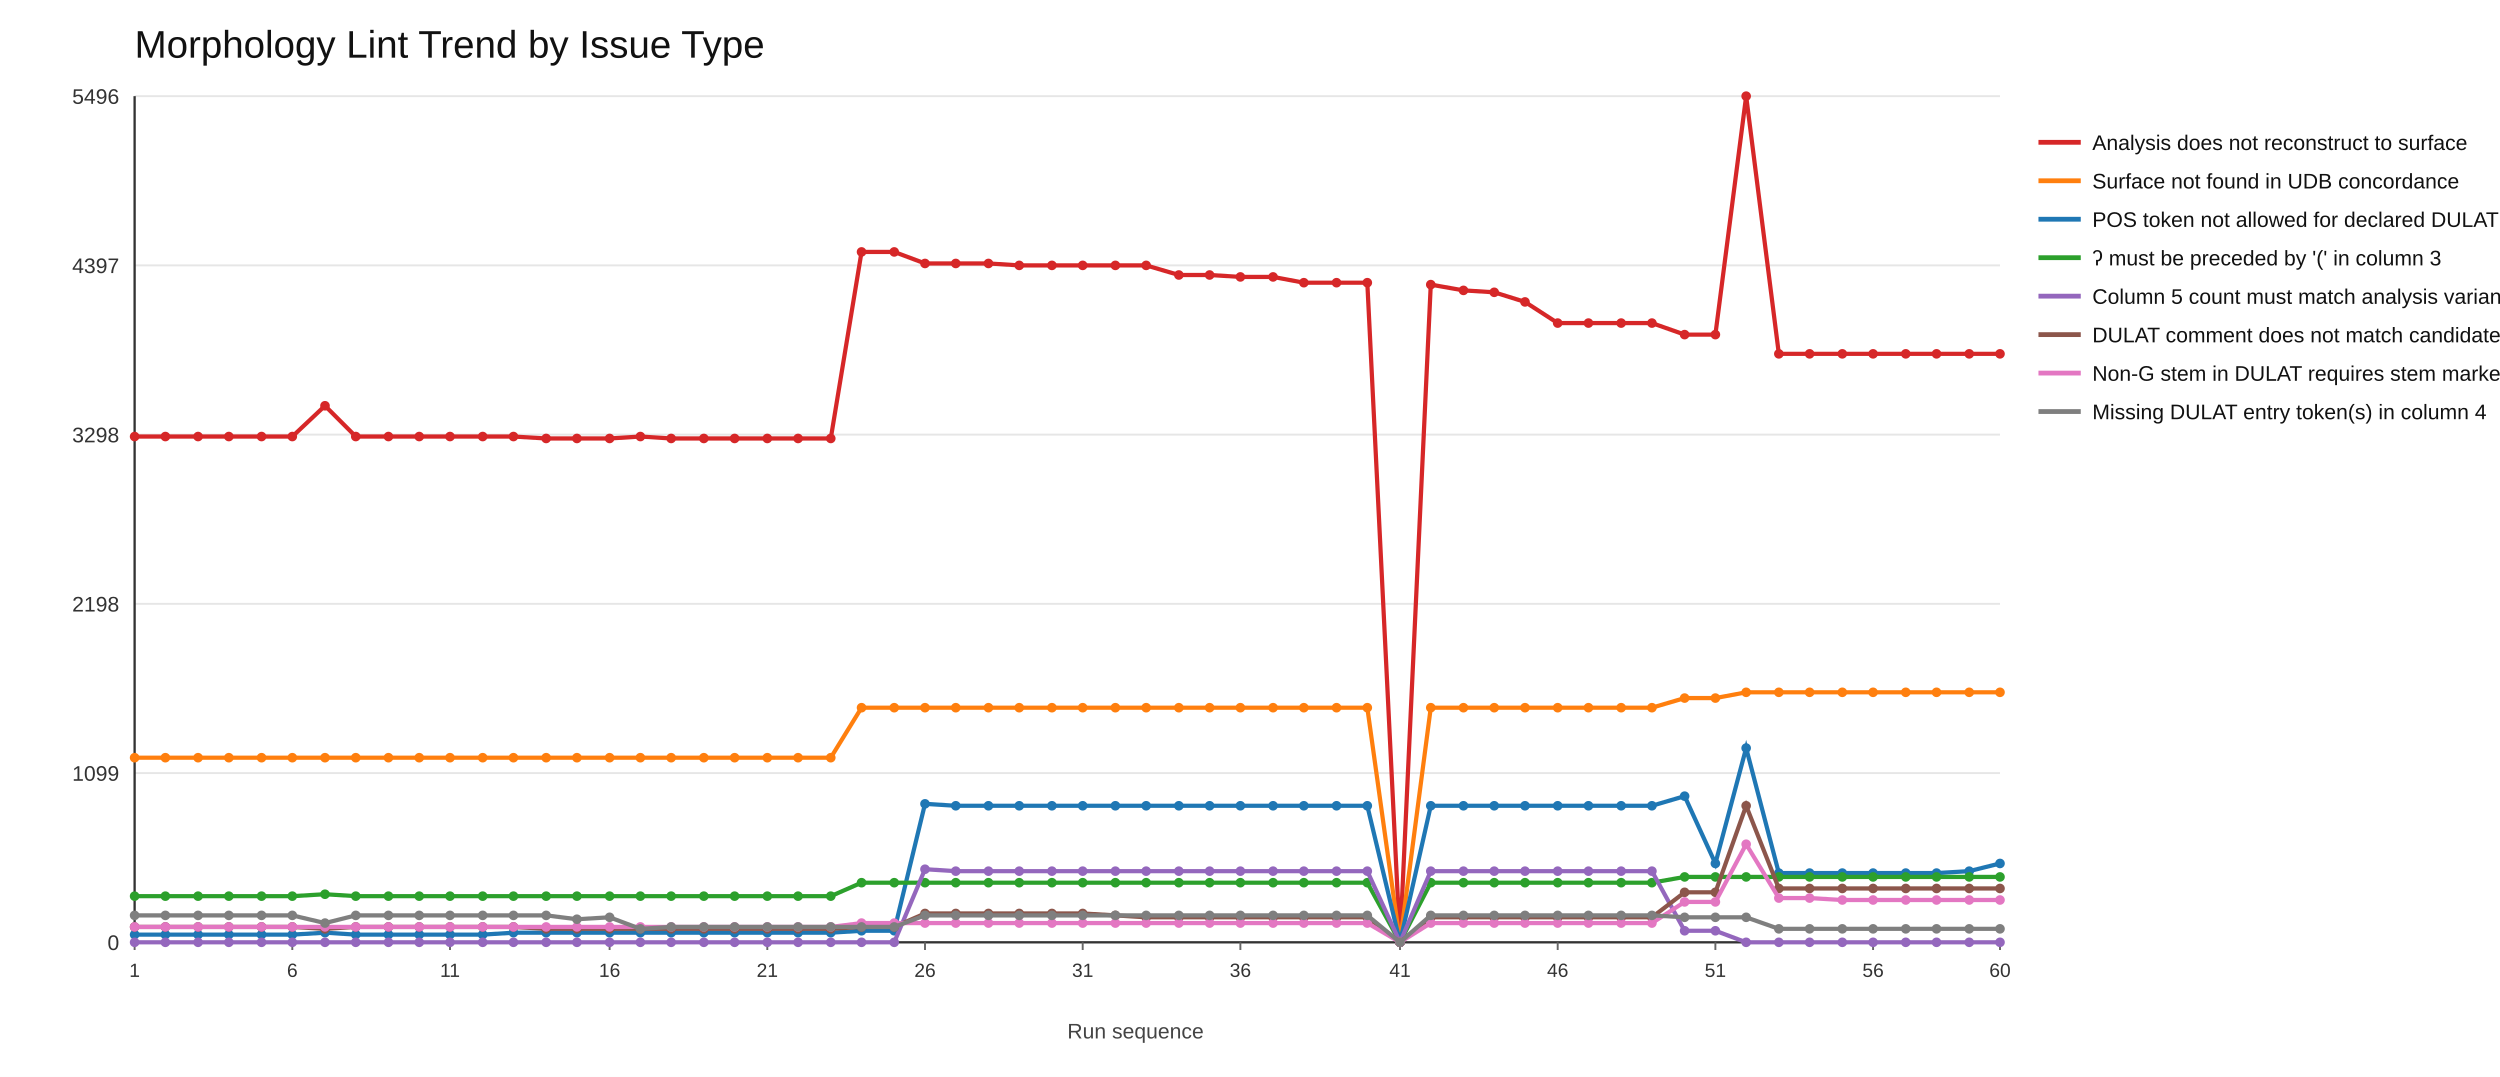
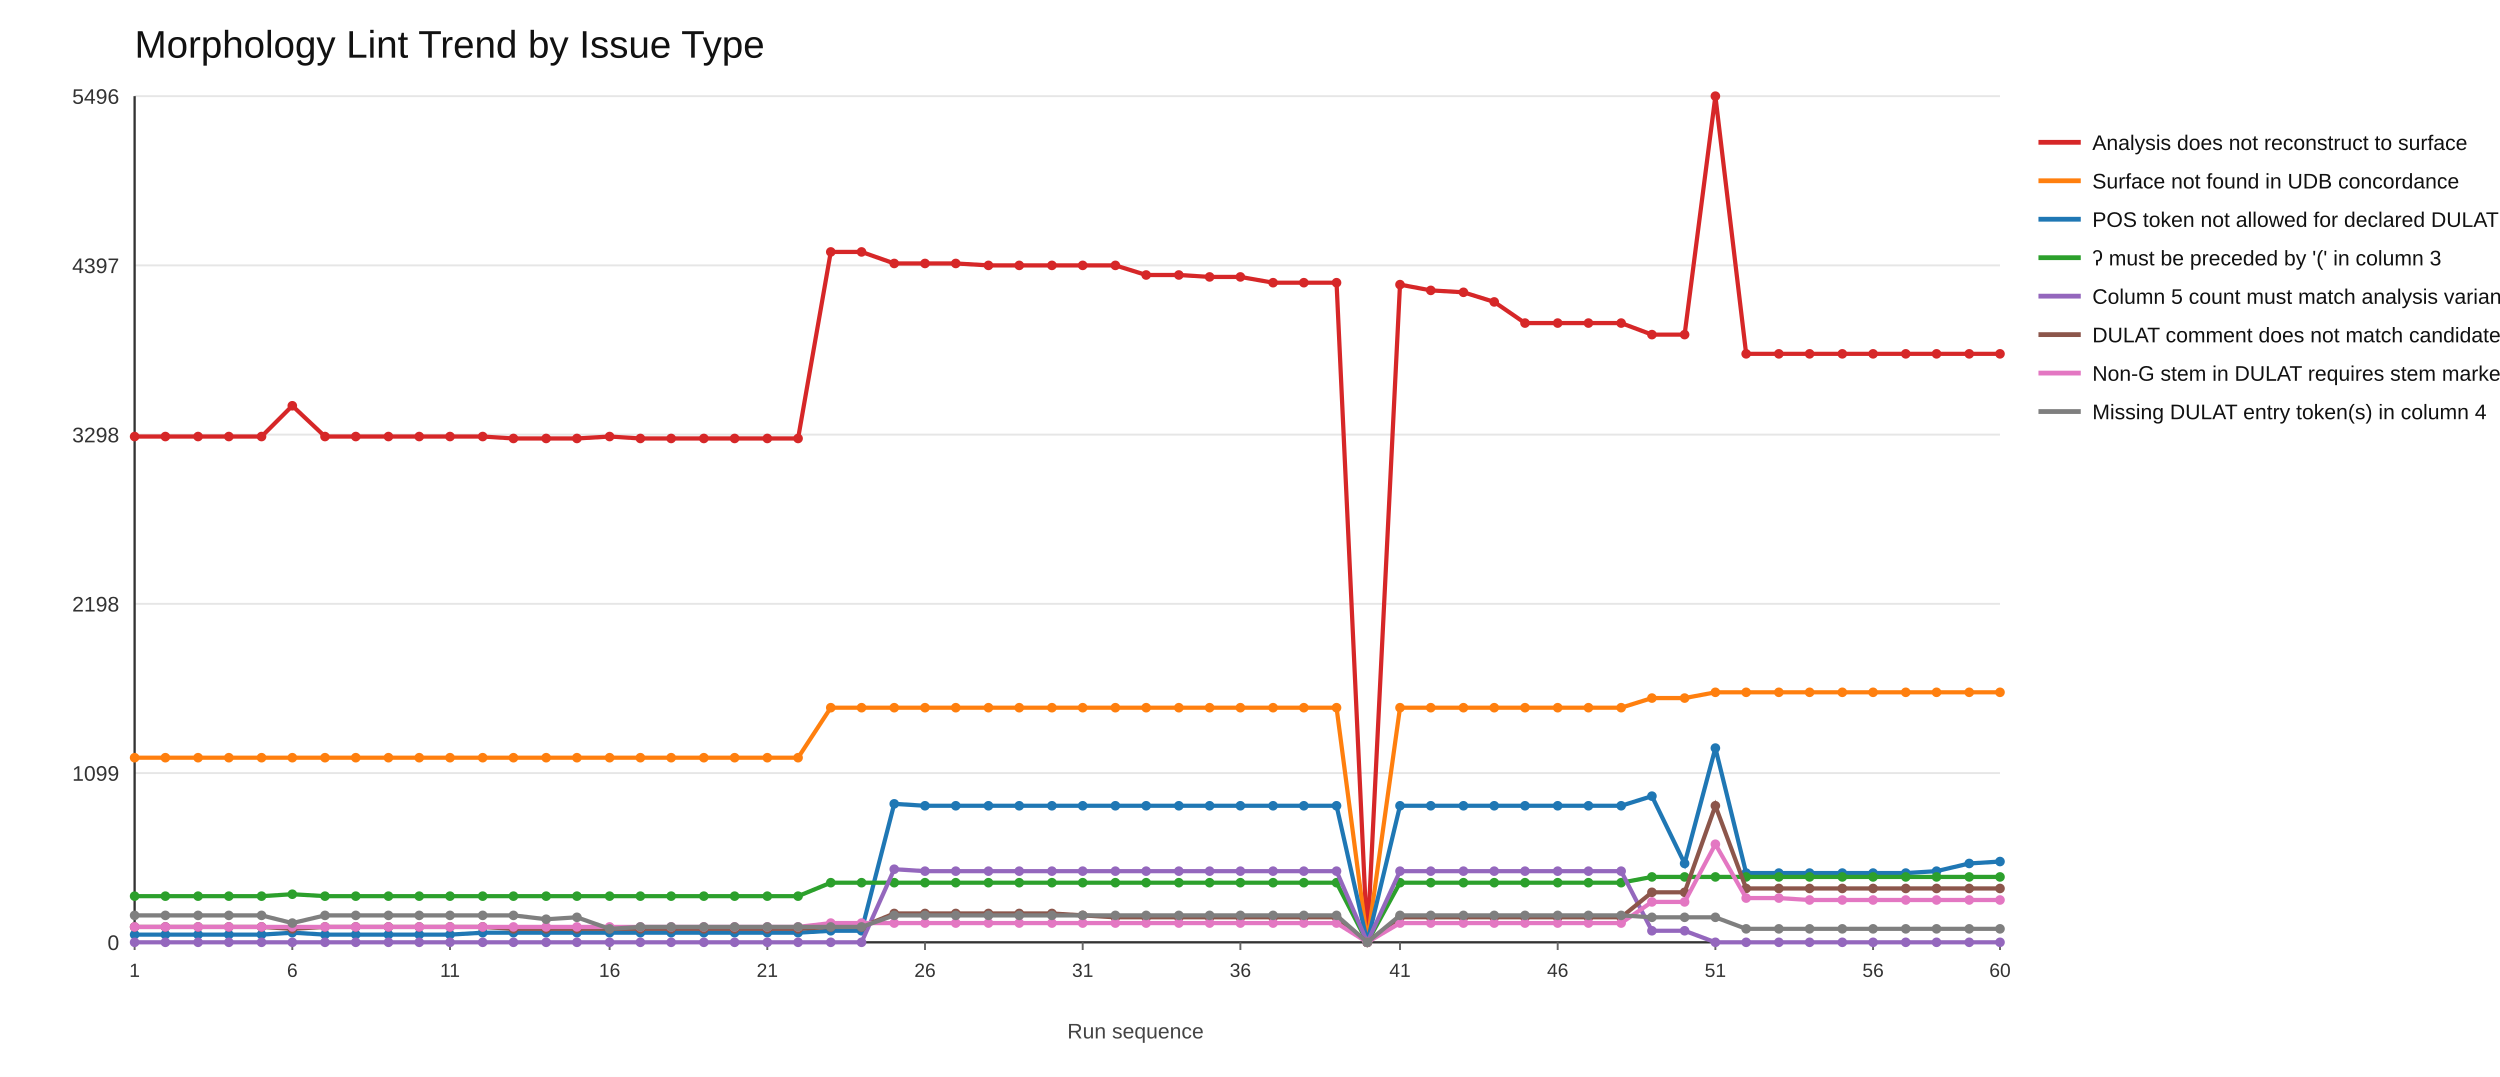
<svg xmlns="http://www.w3.org/2000/svg" width="1300" height="560">
  <rect x="0" y="0" width="1300" height="560" fill="#ffffff" />
  <text x="70" y="30" font-size="20" font-family="Arial" fill="#111">Morphology Lint Trend by Issue Type</text>
  <line x1="70" y1="490" x2="1040" y2="490" stroke="#e6e6e6" stroke-width="1" />
  <text x="62" y="494" font-size="11" font-family="Arial" fill="#333" text-anchor="end">0</text>
  <line x1="70" y1="402" x2="1040" y2="402" stroke="#e6e6e6" stroke-width="1" />
  <text x="62" y="406" font-size="11" font-family="Arial" fill="#333" text-anchor="end">1099</text>
  <line x1="70" y1="314" x2="1040" y2="314" stroke="#e6e6e6" stroke-width="1" />
  <text x="62" y="318" font-size="11" font-family="Arial" fill="#333" text-anchor="end">2198</text>
  <line x1="70" y1="226" x2="1040" y2="226" stroke="#e6e6e6" stroke-width="1" />
  <text x="62" y="230" font-size="11" font-family="Arial" fill="#333" text-anchor="end">3298</text>
  <line x1="70" y1="138" x2="1040" y2="138" stroke="#e6e6e6" stroke-width="1" />
  <text x="62" y="142" font-size="11" font-family="Arial" fill="#333" text-anchor="end">4397</text>
  <line x1="70" y1="50" x2="1040" y2="50" stroke="#e6e6e6" stroke-width="1" />
  <text x="62" y="54" font-size="11" font-family="Arial" fill="#333" text-anchor="end">5496</text>
  <line x1="70" y1="490" x2="1040" y2="490" stroke="#333" stroke-width="1.2" />
  <line x1="70" y1="50" x2="70" y2="490" stroke="#333" stroke-width="1.2" />
  <line x1="70" y1="490" x2="70" y2="494" stroke="#666" stroke-width="1" />
  <text x="70" y="508" font-size="10" font-family="Arial" fill="#333" text-anchor="middle">1</text>
  <line x1="152" y1="490" x2="152" y2="494" stroke="#666" stroke-width="1" />
  <text x="152" y="508" font-size="10" font-family="Arial" fill="#333" text-anchor="middle">6</text>
  <line x1="234" y1="490" x2="234" y2="494" stroke="#666" stroke-width="1" />
  <text x="234" y="508" font-size="10" font-family="Arial" fill="#333" text-anchor="middle">11</text>
  <line x1="317" y1="490" x2="317" y2="494" stroke="#666" stroke-width="1" />
  <text x="317" y="508" font-size="10" font-family="Arial" fill="#333" text-anchor="middle">16</text>
  <line x1="399" y1="490" x2="399" y2="494" stroke="#666" stroke-width="1" />
  <text x="399" y="508" font-size="10" font-family="Arial" fill="#333" text-anchor="middle">21</text>
  <line x1="481" y1="490" x2="481" y2="494" stroke="#666" stroke-width="1" />
  <text x="481" y="508" font-size="10" font-family="Arial" fill="#333" text-anchor="middle">26</text>
  <line x1="563" y1="490" x2="563" y2="494" stroke="#666" stroke-width="1" />
  <text x="563" y="508" font-size="10" font-family="Arial" fill="#333" text-anchor="middle">31</text>
  <line x1="645" y1="490" x2="645" y2="494" stroke="#666" stroke-width="1" />
  <text x="645" y="508" font-size="10" font-family="Arial" fill="#333" text-anchor="middle">36</text>
  <line x1="728" y1="490" x2="728" y2="494" stroke="#666" stroke-width="1" />
  <text x="728" y="508" font-size="10" font-family="Arial" fill="#333" text-anchor="middle">41</text>
  <line x1="810" y1="490" x2="810" y2="494" stroke="#666" stroke-width="1" />
  <text x="810" y="508" font-size="10" font-family="Arial" fill="#333" text-anchor="middle">46</text>
  <line x1="892" y1="490" x2="892" y2="494" stroke="#666" stroke-width="1" />
  <text x="892" y="508" font-size="10" font-family="Arial" fill="#333" text-anchor="middle">51</text>
  <line x1="974" y1="490" x2="974" y2="494" stroke="#666" stroke-width="1" />
  <text x="974" y="508" font-size="10" font-family="Arial" fill="#333" text-anchor="middle">56</text>
  <line x1="1040" y1="490" x2="1040" y2="494" stroke="#666" stroke-width="1" />
  <text x="1040" y="508" font-size="10" font-family="Arial" fill="#333" text-anchor="middle">60</text>
-   <polyline fill="none" stroke="#d62728" stroke-width="2.2" points="70,227 86,227 103,227 119,227 136,227 152,227 169,211 185,227 202,227 218,227 234,227 251,227 267,227 284,228 300,228 317,228 333,227 349,228 366,228 382,228 399,228 415,228 432,228 448,131 465,131 481,137 497,137 514,137 530,138 547,138 563,138 580,138 596,138 613,143 629,143 645,144 662,144 678,147 695,147 711,147 728,490 744,148 761,151 777,152 793,157 810,168 826,168 843,168 859,168 876,174 892,174 908,50 925,184 941,184 958,184 974,184 991,184 1007,184 1024,184 1040,184" />
+   <polyline fill="none" stroke="#d62728" stroke-width="2.2" points="70,227 86,227 103,227 119,227 136,227 152,211 169,227 185,227 202,227 218,227 234,227 251,227 267,228 284,228 300,228 317,227 333,228 349,228 366,228 382,228 399,228 415,228 432,131 448,131 465,137 481,137 497,137 514,138 530,138 547,138 563,138 580,138 596,143 613,143 629,144 645,144 662,147 678,147 695,147 711,490 728,148 744,151 761,152 777,157 793,168 810,168 826,168 843,168 859,174 876,174 892,50 908,184 925,184 941,184 958,184 974,184 991,184 1007,184 1024,184 1040,184" />
  <circle cx="70" cy="227" r="2.5" fill="#d62728" />
  <circle cx="86" cy="227" r="2.5" fill="#d62728" />
  <circle cx="103" cy="227" r="2.5" fill="#d62728" />
  <circle cx="119" cy="227" r="2.5" fill="#d62728" />
  <circle cx="136" cy="227" r="2.5" fill="#d62728" />
-   <circle cx="152" cy="227" r="2.5" fill="#d62728" />
-   <circle cx="169" cy="211" r="2.5" fill="#d62728" />
+   <circle cx="152" cy="211" r="2.5" fill="#d62728" />
+   <circle cx="169" cy="227" r="2.5" fill="#d62728" />
  <circle cx="185" cy="227" r="2.5" fill="#d62728" />
  <circle cx="202" cy="227" r="2.5" fill="#d62728" />
  <circle cx="218" cy="227" r="2.5" fill="#d62728" />
  <circle cx="234" cy="227" r="2.5" fill="#d62728" />
  <circle cx="251" cy="227" r="2.5" fill="#d62728" />
-   <circle cx="267" cy="227" r="2.5" fill="#d62728" />
+   <circle cx="267" cy="228" r="2.5" fill="#d62728" />
  <circle cx="284" cy="228" r="2.5" fill="#d62728" />
  <circle cx="300" cy="228" r="2.5" fill="#d62728" />
-   <circle cx="317" cy="228" r="2.5" fill="#d62728" />
-   <circle cx="333" cy="227" r="2.5" fill="#d62728" />
+   <circle cx="317" cy="227" r="2.5" fill="#d62728" />
+   <circle cx="333" cy="228" r="2.5" fill="#d62728" />
  <circle cx="349" cy="228" r="2.5" fill="#d62728" />
  <circle cx="366" cy="228" r="2.5" fill="#d62728" />
  <circle cx="382" cy="228" r="2.5" fill="#d62728" />
  <circle cx="399" cy="228" r="2.5" fill="#d62728" />
  <circle cx="415" cy="228" r="2.5" fill="#d62728" />
-   <circle cx="432" cy="228" r="2.5" fill="#d62728" />
+   <circle cx="432" cy="131" r="2.5" fill="#d62728" />
  <circle cx="448" cy="131" r="2.5" fill="#d62728" />
-   <circle cx="465" cy="131" r="2.5" fill="#d62728" />
+   <circle cx="465" cy="137" r="2.5" fill="#d62728" />
  <circle cx="481" cy="137" r="2.5" fill="#d62728" />
  <circle cx="497" cy="137" r="2.5" fill="#d62728" />
-   <circle cx="514" cy="137" r="2.5" fill="#d62728" />
+   <circle cx="514" cy="138" r="2.5" fill="#d62728" />
  <circle cx="530" cy="138" r="2.5" fill="#d62728" />
  <circle cx="547" cy="138" r="2.5" fill="#d62728" />
  <circle cx="563" cy="138" r="2.5" fill="#d62728" />
  <circle cx="580" cy="138" r="2.5" fill="#d62728" />
-   <circle cx="596" cy="138" r="2.5" fill="#d62728" />
+   <circle cx="596" cy="143" r="2.5" fill="#d62728" />
  <circle cx="613" cy="143" r="2.5" fill="#d62728" />
-   <circle cx="629" cy="143" r="2.5" fill="#d62728" />
+   <circle cx="629" cy="144" r="2.5" fill="#d62728" />
  <circle cx="645" cy="144" r="2.5" fill="#d62728" />
-   <circle cx="662" cy="144" r="2.5" fill="#d62728" />
+   <circle cx="662" cy="147" r="2.5" fill="#d62728" />
  <circle cx="678" cy="147" r="2.5" fill="#d62728" />
  <circle cx="695" cy="147" r="2.5" fill="#d62728" />
-   <circle cx="711" cy="147" r="2.5" fill="#d62728" />
-   <circle cx="728" cy="490" r="2.5" fill="#d62728" />
-   <circle cx="744" cy="148" r="2.5" fill="#d62728" />
-   <circle cx="761" cy="151" r="2.5" fill="#d62728" />
-   <circle cx="777" cy="152" r="2.5" fill="#d62728" />
-   <circle cx="793" cy="157" r="2.5" fill="#d62728" />
+   <circle cx="711" cy="490" r="2.5" fill="#d62728" />
+   <circle cx="728" cy="148" r="2.5" fill="#d62728" />
+   <circle cx="744" cy="151" r="2.5" fill="#d62728" />
+   <circle cx="761" cy="152" r="2.5" fill="#d62728" />
+   <circle cx="777" cy="157" r="2.5" fill="#d62728" />
+   <circle cx="793" cy="168" r="2.5" fill="#d62728" />
  <circle cx="810" cy="168" r="2.5" fill="#d62728" />
  <circle cx="826" cy="168" r="2.5" fill="#d62728" />
  <circle cx="843" cy="168" r="2.5" fill="#d62728" />
-   <circle cx="859" cy="168" r="2.5" fill="#d62728" />
+   <circle cx="859" cy="174" r="2.5" fill="#d62728" />
  <circle cx="876" cy="174" r="2.5" fill="#d62728" />
-   <circle cx="892" cy="174" r="2.5" fill="#d62728" />
-   <circle cx="908" cy="50" r="2.5" fill="#d62728" />
+   <circle cx="892" cy="50" r="2.5" fill="#d62728" />
+   <circle cx="908" cy="184" r="2.5" fill="#d62728" />
  <circle cx="925" cy="184" r="2.5" fill="#d62728" />
  <circle cx="941" cy="184" r="2.5" fill="#d62728" />
  <circle cx="958" cy="184" r="2.5" fill="#d62728" />
  <circle cx="974" cy="184" r="2.5" fill="#d62728" />
  <circle cx="991" cy="184" r="2.5" fill="#d62728" />
  <circle cx="1007" cy="184" r="2.5" fill="#d62728" />
  <circle cx="1024" cy="184" r="2.5" fill="#d62728" />
  <circle cx="1040" cy="184" r="2.5" fill="#d62728" />
  <line x1="1060" y1="74" x2="1082" y2="74" stroke="#d62728" stroke-width="2.5" />
  <text x="1088" y="78" font-size="11" font-family="Arial" fill="#111">Analysis does not reconstruct to surface</text>
-   <polyline fill="none" stroke="#ff7f0e" stroke-width="2.2" points="70,394 86,394 103,394 119,394 136,394 152,394 169,394 185,394 202,394 218,394 234,394 251,394 267,394 284,394 300,394 317,394 333,394 349,394 366,394 382,394 399,394 415,394 432,394 448,368 465,368 481,368 497,368 514,368 530,368 547,368 563,368 580,368 596,368 613,368 629,368 645,368 662,368 678,368 695,368 711,368 728,490 744,368 761,368 777,368 793,368 810,368 826,368 843,368 859,368 876,363 892,363 908,360 925,360 941,360 958,360 974,360 991,360 1007,360 1024,360 1040,360" />
+   <polyline fill="none" stroke="#ff7f0e" stroke-width="2.2" points="70,394 86,394 103,394 119,394 136,394 152,394 169,394 185,394 202,394 218,394 234,394 251,394 267,394 284,394 300,394 317,394 333,394 349,394 366,394 382,394 399,394 415,394 432,368 448,368 465,368 481,368 497,368 514,368 530,368 547,368 563,368 580,368 596,368 613,368 629,368 645,368 662,368 678,368 695,368 711,490 728,368 744,368 761,368 777,368 793,368 810,368 826,368 843,368 859,363 876,363 892,360 908,360 925,360 941,360 958,360 974,360 991,360 1007,360 1024,360 1040,360" />
  <circle cx="70" cy="394" r="2.5" fill="#ff7f0e" />
  <circle cx="86" cy="394" r="2.5" fill="#ff7f0e" />
  <circle cx="103" cy="394" r="2.5" fill="#ff7f0e" />
  <circle cx="119" cy="394" r="2.5" fill="#ff7f0e" />
  <circle cx="136" cy="394" r="2.5" fill="#ff7f0e" />
  <circle cx="152" cy="394" r="2.5" fill="#ff7f0e" />
  <circle cx="169" cy="394" r="2.5" fill="#ff7f0e" />
  <circle cx="185" cy="394" r="2.5" fill="#ff7f0e" />
  <circle cx="202" cy="394" r="2.5" fill="#ff7f0e" />
  <circle cx="218" cy="394" r="2.5" fill="#ff7f0e" />
  <circle cx="234" cy="394" r="2.5" fill="#ff7f0e" />
  <circle cx="251" cy="394" r="2.5" fill="#ff7f0e" />
  <circle cx="267" cy="394" r="2.5" fill="#ff7f0e" />
  <circle cx="284" cy="394" r="2.5" fill="#ff7f0e" />
  <circle cx="300" cy="394" r="2.5" fill="#ff7f0e" />
  <circle cx="317" cy="394" r="2.5" fill="#ff7f0e" />
  <circle cx="333" cy="394" r="2.5" fill="#ff7f0e" />
  <circle cx="349" cy="394" r="2.5" fill="#ff7f0e" />
  <circle cx="366" cy="394" r="2.5" fill="#ff7f0e" />
  <circle cx="382" cy="394" r="2.5" fill="#ff7f0e" />
  <circle cx="399" cy="394" r="2.5" fill="#ff7f0e" />
  <circle cx="415" cy="394" r="2.5" fill="#ff7f0e" />
-   <circle cx="432" cy="394" r="2.5" fill="#ff7f0e" />
+   <circle cx="432" cy="368" r="2.5" fill="#ff7f0e" />
  <circle cx="448" cy="368" r="2.5" fill="#ff7f0e" />
  <circle cx="465" cy="368" r="2.5" fill="#ff7f0e" />
  <circle cx="481" cy="368" r="2.5" fill="#ff7f0e" />
  <circle cx="497" cy="368" r="2.5" fill="#ff7f0e" />
  <circle cx="514" cy="368" r="2.5" fill="#ff7f0e" />
  <circle cx="530" cy="368" r="2.5" fill="#ff7f0e" />
  <circle cx="547" cy="368" r="2.5" fill="#ff7f0e" />
  <circle cx="563" cy="368" r="2.5" fill="#ff7f0e" />
  <circle cx="580" cy="368" r="2.5" fill="#ff7f0e" />
  <circle cx="596" cy="368" r="2.5" fill="#ff7f0e" />
  <circle cx="613" cy="368" r="2.5" fill="#ff7f0e" />
  <circle cx="629" cy="368" r="2.5" fill="#ff7f0e" />
  <circle cx="645" cy="368" r="2.5" fill="#ff7f0e" />
  <circle cx="662" cy="368" r="2.5" fill="#ff7f0e" />
  <circle cx="678" cy="368" r="2.5" fill="#ff7f0e" />
  <circle cx="695" cy="368" r="2.5" fill="#ff7f0e" />
-   <circle cx="711" cy="368" r="2.5" fill="#ff7f0e" />
-   <circle cx="728" cy="490" r="2.5" fill="#ff7f0e" />
+   <circle cx="711" cy="490" r="2.5" fill="#ff7f0e" />
+   <circle cx="728" cy="368" r="2.5" fill="#ff7f0e" />
  <circle cx="744" cy="368" r="2.5" fill="#ff7f0e" />
  <circle cx="761" cy="368" r="2.5" fill="#ff7f0e" />
  <circle cx="777" cy="368" r="2.5" fill="#ff7f0e" />
  <circle cx="793" cy="368" r="2.5" fill="#ff7f0e" />
  <circle cx="810" cy="368" r="2.5" fill="#ff7f0e" />
  <circle cx="826" cy="368" r="2.5" fill="#ff7f0e" />
  <circle cx="843" cy="368" r="2.5" fill="#ff7f0e" />
-   <circle cx="859" cy="368" r="2.5" fill="#ff7f0e" />
+   <circle cx="859" cy="363" r="2.5" fill="#ff7f0e" />
  <circle cx="876" cy="363" r="2.5" fill="#ff7f0e" />
-   <circle cx="892" cy="363" r="2.5" fill="#ff7f0e" />
+   <circle cx="892" cy="360" r="2.5" fill="#ff7f0e" />
  <circle cx="908" cy="360" r="2.5" fill="#ff7f0e" />
  <circle cx="925" cy="360" r="2.5" fill="#ff7f0e" />
  <circle cx="941" cy="360" r="2.5" fill="#ff7f0e" />
  <circle cx="958" cy="360" r="2.5" fill="#ff7f0e" />
  <circle cx="974" cy="360" r="2.5" fill="#ff7f0e" />
  <circle cx="991" cy="360" r="2.5" fill="#ff7f0e" />
  <circle cx="1007" cy="360" r="2.5" fill="#ff7f0e" />
  <circle cx="1024" cy="360" r="2.5" fill="#ff7f0e" />
  <circle cx="1040" cy="360" r="2.5" fill="#ff7f0e" />
  <line x1="1060" y1="94" x2="1082" y2="94" stroke="#ff7f0e" stroke-width="2.5" />
  <text x="1088" y="98" font-size="11" font-family="Arial" fill="#111">Surface not found in UDB concordance</text>
-   <polyline fill="none" stroke="#1f77b4" stroke-width="2.2" points="70,486 86,486 103,486 119,486 136,486 152,486 169,485 185,486 202,486 218,486 234,486 251,486 267,485 284,485 300,485 317,485 333,485 349,485 366,485 382,485 399,485 415,485 432,485 448,484 465,484 481,418 497,419 514,419 530,419 547,419 563,419 580,419 596,419 613,419 629,419 645,419 662,419 678,419 695,419 711,419 728,490 744,419 761,419 777,419 793,419 810,419 826,419 843,419 859,419 876,414 892,449 908,389 925,454 941,454 958,454 974,454 991,454 1007,454 1024,453 1040,449" />
+   <polyline fill="none" stroke="#1f77b4" stroke-width="2.2" points="70,486 86,486 103,486 119,486 136,486 152,485 169,486 185,486 202,486 218,486 234,486 251,485 267,485 284,485 300,485 317,485 333,485 349,485 366,485 382,485 399,485 415,485 432,484 448,484 465,418 481,419 497,419 514,419 530,419 547,419 563,419 580,419 596,419 613,419 629,419 645,419 662,419 678,419 695,419 711,490 728,419 744,419 761,419 777,419 793,419 810,419 826,419 843,419 859,414 876,449 892,389 908,454 925,454 941,454 958,454 974,454 991,454 1007,453 1024,449 1040,448" />
  <circle cx="70" cy="486" r="2.5" fill="#1f77b4" />
  <circle cx="86" cy="486" r="2.5" fill="#1f77b4" />
  <circle cx="103" cy="486" r="2.5" fill="#1f77b4" />
  <circle cx="119" cy="486" r="2.5" fill="#1f77b4" />
  <circle cx="136" cy="486" r="2.5" fill="#1f77b4" />
-   <circle cx="152" cy="486" r="2.5" fill="#1f77b4" />
-   <circle cx="169" cy="485" r="2.5" fill="#1f77b4" />
+   <circle cx="152" cy="485" r="2.5" fill="#1f77b4" />
+   <circle cx="169" cy="486" r="2.5" fill="#1f77b4" />
  <circle cx="185" cy="486" r="2.5" fill="#1f77b4" />
  <circle cx="202" cy="486" r="2.5" fill="#1f77b4" />
  <circle cx="218" cy="486" r="2.5" fill="#1f77b4" />
  <circle cx="234" cy="486" r="2.5" fill="#1f77b4" />
-   <circle cx="251" cy="486" r="2.5" fill="#1f77b4" />
+   <circle cx="251" cy="485" r="2.5" fill="#1f77b4" />
  <circle cx="267" cy="485" r="2.5" fill="#1f77b4" />
  <circle cx="284" cy="485" r="2.5" fill="#1f77b4" />
  <circle cx="300" cy="485" r="2.5" fill="#1f77b4" />
  <circle cx="317" cy="485" r="2.5" fill="#1f77b4" />
  <circle cx="333" cy="485" r="2.5" fill="#1f77b4" />
  <circle cx="349" cy="485" r="2.5" fill="#1f77b4" />
  <circle cx="366" cy="485" r="2.5" fill="#1f77b4" />
  <circle cx="382" cy="485" r="2.5" fill="#1f77b4" />
  <circle cx="399" cy="485" r="2.5" fill="#1f77b4" />
  <circle cx="415" cy="485" r="2.5" fill="#1f77b4" />
-   <circle cx="432" cy="485" r="2.5" fill="#1f77b4" />
+   <circle cx="432" cy="484" r="2.5" fill="#1f77b4" />
  <circle cx="448" cy="484" r="2.5" fill="#1f77b4" />
-   <circle cx="465" cy="484" r="2.5" fill="#1f77b4" />
-   <circle cx="481" cy="418" r="2.5" fill="#1f77b4" />
+   <circle cx="465" cy="418" r="2.5" fill="#1f77b4" />
+   <circle cx="481" cy="419" r="2.5" fill="#1f77b4" />
  <circle cx="497" cy="419" r="2.5" fill="#1f77b4" />
  <circle cx="514" cy="419" r="2.5" fill="#1f77b4" />
  <circle cx="530" cy="419" r="2.5" fill="#1f77b4" />
  <circle cx="547" cy="419" r="2.5" fill="#1f77b4" />
  <circle cx="563" cy="419" r="2.5" fill="#1f77b4" />
  <circle cx="580" cy="419" r="2.5" fill="#1f77b4" />
  <circle cx="596" cy="419" r="2.5" fill="#1f77b4" />
  <circle cx="613" cy="419" r="2.5" fill="#1f77b4" />
  <circle cx="629" cy="419" r="2.5" fill="#1f77b4" />
  <circle cx="645" cy="419" r="2.5" fill="#1f77b4" />
  <circle cx="662" cy="419" r="2.5" fill="#1f77b4" />
  <circle cx="678" cy="419" r="2.5" fill="#1f77b4" />
  <circle cx="695" cy="419" r="2.5" fill="#1f77b4" />
-   <circle cx="711" cy="419" r="2.5" fill="#1f77b4" />
-   <circle cx="728" cy="490" r="2.5" fill="#1f77b4" />
+   <circle cx="711" cy="490" r="2.5" fill="#1f77b4" />
+   <circle cx="728" cy="419" r="2.5" fill="#1f77b4" />
  <circle cx="744" cy="419" r="2.5" fill="#1f77b4" />
  <circle cx="761" cy="419" r="2.5" fill="#1f77b4" />
  <circle cx="777" cy="419" r="2.5" fill="#1f77b4" />
  <circle cx="793" cy="419" r="2.5" fill="#1f77b4" />
  <circle cx="810" cy="419" r="2.5" fill="#1f77b4" />
  <circle cx="826" cy="419" r="2.5" fill="#1f77b4" />
  <circle cx="843" cy="419" r="2.5" fill="#1f77b4" />
-   <circle cx="859" cy="419" r="2.5" fill="#1f77b4" />
-   <circle cx="876" cy="414" r="2.5" fill="#1f77b4" />
-   <circle cx="892" cy="449" r="2.5" fill="#1f77b4" />
-   <circle cx="908" cy="389" r="2.5" fill="#1f77b4" />
+   <circle cx="859" cy="414" r="2.5" fill="#1f77b4" />
+   <circle cx="876" cy="449" r="2.5" fill="#1f77b4" />
+   <circle cx="892" cy="389" r="2.5" fill="#1f77b4" />
+   <circle cx="908" cy="454" r="2.5" fill="#1f77b4" />
  <circle cx="925" cy="454" r="2.5" fill="#1f77b4" />
  <circle cx="941" cy="454" r="2.5" fill="#1f77b4" />
  <circle cx="958" cy="454" r="2.5" fill="#1f77b4" />
  <circle cx="974" cy="454" r="2.5" fill="#1f77b4" />
  <circle cx="991" cy="454" r="2.5" fill="#1f77b4" />
-   <circle cx="1007" cy="454" r="2.5" fill="#1f77b4" />
-   <circle cx="1024" cy="453" r="2.5" fill="#1f77b4" />
-   <circle cx="1040" cy="449" r="2.5" fill="#1f77b4" />
+   <circle cx="1007" cy="453" r="2.5" fill="#1f77b4" />
+   <circle cx="1024" cy="449" r="2.5" fill="#1f77b4" />
+   <circle cx="1040" cy="448" r="2.5" fill="#1f77b4" />
  <line x1="1060" y1="114" x2="1082" y2="114" stroke="#1f77b4" stroke-width="2.5" />
  <text x="1088" y="118" font-size="11" font-family="Arial" fill="#111">POS token not allowed for declared DULAT entry</text>
-   <polyline fill="none" stroke="#2ca02c" stroke-width="2.2" points="70,466 86,466 103,466 119,466 136,466 152,466 169,465 185,466 202,466 218,466 234,466 251,466 267,466 284,466 300,466 317,466 333,466 349,466 366,466 382,466 399,466 415,466 432,466 448,459 465,459 481,459 497,459 514,459 530,459 547,459 563,459 580,459 596,459 613,459 629,459 645,459 662,459 678,459 695,459 711,459 728,490 744,459 761,459 777,459 793,459 810,459 826,459 843,459 859,459 876,456 892,456 908,456 925,456 941,456 958,456 974,456 991,456 1007,456 1024,456 1040,456" />
+   <polyline fill="none" stroke="#2ca02c" stroke-width="2.2" points="70,466 86,466 103,466 119,466 136,466 152,465 169,466 185,466 202,466 218,466 234,466 251,466 267,466 284,466 300,466 317,466 333,466 349,466 366,466 382,466 399,466 415,466 432,459 448,459 465,459 481,459 497,459 514,459 530,459 547,459 563,459 580,459 596,459 613,459 629,459 645,459 662,459 678,459 695,459 711,490 728,459 744,459 761,459 777,459 793,459 810,459 826,459 843,459 859,456 876,456 892,456 908,456 925,456 941,456 958,456 974,456 991,456 1007,456 1024,456 1040,456" />
  <circle cx="70" cy="466" r="2.5" fill="#2ca02c" />
  <circle cx="86" cy="466" r="2.5" fill="#2ca02c" />
  <circle cx="103" cy="466" r="2.5" fill="#2ca02c" />
  <circle cx="119" cy="466" r="2.5" fill="#2ca02c" />
  <circle cx="136" cy="466" r="2.5" fill="#2ca02c" />
-   <circle cx="152" cy="466" r="2.5" fill="#2ca02c" />
-   <circle cx="169" cy="465" r="2.5" fill="#2ca02c" />
+   <circle cx="152" cy="465" r="2.5" fill="#2ca02c" />
+   <circle cx="169" cy="466" r="2.5" fill="#2ca02c" />
  <circle cx="185" cy="466" r="2.5" fill="#2ca02c" />
  <circle cx="202" cy="466" r="2.5" fill="#2ca02c" />
  <circle cx="218" cy="466" r="2.5" fill="#2ca02c" />
  <circle cx="234" cy="466" r="2.5" fill="#2ca02c" />
  <circle cx="251" cy="466" r="2.5" fill="#2ca02c" />
  <circle cx="267" cy="466" r="2.5" fill="#2ca02c" />
  <circle cx="284" cy="466" r="2.5" fill="#2ca02c" />
  <circle cx="300" cy="466" r="2.5" fill="#2ca02c" />
  <circle cx="317" cy="466" r="2.5" fill="#2ca02c" />
  <circle cx="333" cy="466" r="2.5" fill="#2ca02c" />
  <circle cx="349" cy="466" r="2.5" fill="#2ca02c" />
  <circle cx="366" cy="466" r="2.5" fill="#2ca02c" />
  <circle cx="382" cy="466" r="2.5" fill="#2ca02c" />
  <circle cx="399" cy="466" r="2.5" fill="#2ca02c" />
  <circle cx="415" cy="466" r="2.5" fill="#2ca02c" />
-   <circle cx="432" cy="466" r="2.5" fill="#2ca02c" />
+   <circle cx="432" cy="459" r="2.5" fill="#2ca02c" />
  <circle cx="448" cy="459" r="2.5" fill="#2ca02c" />
  <circle cx="465" cy="459" r="2.5" fill="#2ca02c" />
  <circle cx="481" cy="459" r="2.5" fill="#2ca02c" />
  <circle cx="497" cy="459" r="2.5" fill="#2ca02c" />
  <circle cx="514" cy="459" r="2.5" fill="#2ca02c" />
  <circle cx="530" cy="459" r="2.5" fill="#2ca02c" />
  <circle cx="547" cy="459" r="2.5" fill="#2ca02c" />
  <circle cx="563" cy="459" r="2.5" fill="#2ca02c" />
  <circle cx="580" cy="459" r="2.5" fill="#2ca02c" />
  <circle cx="596" cy="459" r="2.5" fill="#2ca02c" />
  <circle cx="613" cy="459" r="2.5" fill="#2ca02c" />
  <circle cx="629" cy="459" r="2.5" fill="#2ca02c" />
  <circle cx="645" cy="459" r="2.5" fill="#2ca02c" />
  <circle cx="662" cy="459" r="2.5" fill="#2ca02c" />
  <circle cx="678" cy="459" r="2.5" fill="#2ca02c" />
  <circle cx="695" cy="459" r="2.5" fill="#2ca02c" />
-   <circle cx="711" cy="459" r="2.5" fill="#2ca02c" />
-   <circle cx="728" cy="490" r="2.5" fill="#2ca02c" />
+   <circle cx="711" cy="490" r="2.5" fill="#2ca02c" />
+   <circle cx="728" cy="459" r="2.5" fill="#2ca02c" />
  <circle cx="744" cy="459" r="2.5" fill="#2ca02c" />
  <circle cx="761" cy="459" r="2.5" fill="#2ca02c" />
  <circle cx="777" cy="459" r="2.5" fill="#2ca02c" />
  <circle cx="793" cy="459" r="2.5" fill="#2ca02c" />
  <circle cx="810" cy="459" r="2.5" fill="#2ca02c" />
  <circle cx="826" cy="459" r="2.5" fill="#2ca02c" />
  <circle cx="843" cy="459" r="2.5" fill="#2ca02c" />
-   <circle cx="859" cy="459" r="2.5" fill="#2ca02c" />
+   <circle cx="859" cy="456" r="2.5" fill="#2ca02c" />
  <circle cx="876" cy="456" r="2.5" fill="#2ca02c" />
  <circle cx="892" cy="456" r="2.5" fill="#2ca02c" />
  <circle cx="908" cy="456" r="2.5" fill="#2ca02c" />
  <circle cx="925" cy="456" r="2.5" fill="#2ca02c" />
  <circle cx="941" cy="456" r="2.5" fill="#2ca02c" />
  <circle cx="958" cy="456" r="2.5" fill="#2ca02c" />
  <circle cx="974" cy="456" r="2.5" fill="#2ca02c" />
  <circle cx="991" cy="456" r="2.5" fill="#2ca02c" />
  <circle cx="1007" cy="456" r="2.5" fill="#2ca02c" />
  <circle cx="1024" cy="456" r="2.5" fill="#2ca02c" />
  <circle cx="1040" cy="456" r="2.5" fill="#2ca02c" />
  <line x1="1060" y1="134" x2="1082" y2="134" stroke="#2ca02c" stroke-width="2.5" />
  <text x="1088" y="138" font-size="11" font-family="Arial" fill="#111">ʔ must be preceded by '(' in column 3</text>
-   <polyline fill="none" stroke="#9467bd" stroke-width="2.2" points="70,490 86,490 103,490 119,490 136,490 152,490 169,490 185,490 202,490 218,490 234,490 251,490 267,490 284,490 300,490 317,490 333,490 349,490 366,490 382,490 399,490 415,490 432,490 448,490 465,490 481,452 497,453 514,453 530,453 547,453 563,453 580,453 596,453 613,453 629,453 645,453 662,453 678,453 695,453 711,453 728,490 744,453 761,453 777,453 793,453 810,453 826,453 843,453 859,453 876,484 892,484 908,490 925,490 941,490 958,490 974,490 991,490 1007,490 1024,490 1040,490" />
+   <polyline fill="none" stroke="#9467bd" stroke-width="2.2" points="70,490 86,490 103,490 119,490 136,490 152,490 169,490 185,490 202,490 218,490 234,490 251,490 267,490 284,490 300,490 317,490 333,490 349,490 366,490 382,490 399,490 415,490 432,490 448,490 465,452 481,453 497,453 514,453 530,453 547,453 563,453 580,453 596,453 613,453 629,453 645,453 662,453 678,453 695,453 711,490 728,453 744,453 761,453 777,453 793,453 810,453 826,453 843,453 859,484 876,484 892,490 908,490 925,490 941,490 958,490 974,490 991,490 1007,490 1024,490 1040,490" />
  <circle cx="70" cy="490" r="2.5" fill="#9467bd" />
  <circle cx="86" cy="490" r="2.5" fill="#9467bd" />
  <circle cx="103" cy="490" r="2.5" fill="#9467bd" />
  <circle cx="119" cy="490" r="2.5" fill="#9467bd" />
  <circle cx="136" cy="490" r="2.5" fill="#9467bd" />
  <circle cx="152" cy="490" r="2.5" fill="#9467bd" />
  <circle cx="169" cy="490" r="2.5" fill="#9467bd" />
  <circle cx="185" cy="490" r="2.5" fill="#9467bd" />
  <circle cx="202" cy="490" r="2.5" fill="#9467bd" />
  <circle cx="218" cy="490" r="2.5" fill="#9467bd" />
  <circle cx="234" cy="490" r="2.5" fill="#9467bd" />
  <circle cx="251" cy="490" r="2.5" fill="#9467bd" />
  <circle cx="267" cy="490" r="2.5" fill="#9467bd" />
  <circle cx="284" cy="490" r="2.5" fill="#9467bd" />
  <circle cx="300" cy="490" r="2.5" fill="#9467bd" />
  <circle cx="317" cy="490" r="2.5" fill="#9467bd" />
  <circle cx="333" cy="490" r="2.5" fill="#9467bd" />
  <circle cx="349" cy="490" r="2.5" fill="#9467bd" />
  <circle cx="366" cy="490" r="2.5" fill="#9467bd" />
  <circle cx="382" cy="490" r="2.5" fill="#9467bd" />
  <circle cx="399" cy="490" r="2.5" fill="#9467bd" />
  <circle cx="415" cy="490" r="2.5" fill="#9467bd" />
  <circle cx="432" cy="490" r="2.5" fill="#9467bd" />
  <circle cx="448" cy="490" r="2.5" fill="#9467bd" />
-   <circle cx="465" cy="490" r="2.5" fill="#9467bd" />
-   <circle cx="481" cy="452" r="2.5" fill="#9467bd" />
+   <circle cx="465" cy="452" r="2.5" fill="#9467bd" />
+   <circle cx="481" cy="453" r="2.5" fill="#9467bd" />
  <circle cx="497" cy="453" r="2.5" fill="#9467bd" />
  <circle cx="514" cy="453" r="2.5" fill="#9467bd" />
  <circle cx="530" cy="453" r="2.5" fill="#9467bd" />
  <circle cx="547" cy="453" r="2.5" fill="#9467bd" />
  <circle cx="563" cy="453" r="2.5" fill="#9467bd" />
  <circle cx="580" cy="453" r="2.5" fill="#9467bd" />
  <circle cx="596" cy="453" r="2.5" fill="#9467bd" />
  <circle cx="613" cy="453" r="2.5" fill="#9467bd" />
  <circle cx="629" cy="453" r="2.5" fill="#9467bd" />
  <circle cx="645" cy="453" r="2.5" fill="#9467bd" />
  <circle cx="662" cy="453" r="2.5" fill="#9467bd" />
  <circle cx="678" cy="453" r="2.5" fill="#9467bd" />
  <circle cx="695" cy="453" r="2.5" fill="#9467bd" />
-   <circle cx="711" cy="453" r="2.5" fill="#9467bd" />
-   <circle cx="728" cy="490" r="2.5" fill="#9467bd" />
+   <circle cx="711" cy="490" r="2.5" fill="#9467bd" />
+   <circle cx="728" cy="453" r="2.5" fill="#9467bd" />
  <circle cx="744" cy="453" r="2.5" fill="#9467bd" />
  <circle cx="761" cy="453" r="2.5" fill="#9467bd" />
  <circle cx="777" cy="453" r="2.5" fill="#9467bd" />
  <circle cx="793" cy="453" r="2.5" fill="#9467bd" />
  <circle cx="810" cy="453" r="2.5" fill="#9467bd" />
  <circle cx="826" cy="453" r="2.5" fill="#9467bd" />
  <circle cx="843" cy="453" r="2.5" fill="#9467bd" />
-   <circle cx="859" cy="453" r="2.5" fill="#9467bd" />
+   <circle cx="859" cy="484" r="2.5" fill="#9467bd" />
  <circle cx="876" cy="484" r="2.5" fill="#9467bd" />
-   <circle cx="892" cy="484" r="2.5" fill="#9467bd" />
+   <circle cx="892" cy="490" r="2.5" fill="#9467bd" />
  <circle cx="908" cy="490" r="2.5" fill="#9467bd" />
  <circle cx="925" cy="490" r="2.5" fill="#9467bd" />
  <circle cx="941" cy="490" r="2.5" fill="#9467bd" />
  <circle cx="958" cy="490" r="2.5" fill="#9467bd" />
  <circle cx="974" cy="490" r="2.5" fill="#9467bd" />
  <circle cx="991" cy="490" r="2.5" fill="#9467bd" />
  <circle cx="1007" cy="490" r="2.5" fill="#9467bd" />
  <circle cx="1024" cy="490" r="2.5" fill="#9467bd" />
  <circle cx="1040" cy="490" r="2.5" fill="#9467bd" />
  <line x1="1060" y1="154" x2="1082" y2="154" stroke="#9467bd" stroke-width="2.5" />
  <text x="1088" y="158" font-size="11" font-family="Arial" fill="#111">Column 5 count must match analysis variant count</text>
-   <polyline fill="none" stroke="#8c564b" stroke-width="2.2" points="70,482 86,482 103,482 119,482 136,482 152,482 169,483 185,482 202,482 218,482 234,482 251,482 267,482 284,483 300,483 317,483 333,483 349,483 366,483 382,483 399,483 415,483 432,483 448,482 465,482 481,475 497,475 514,475 530,475 547,475 563,475 580,476 596,477 613,477 629,477 645,477 662,477 678,477 695,477 711,477 728,490 744,477 761,477 777,477 793,477 810,477 826,477 843,477 859,477 876,464 892,464 908,419 925,462 941,462 958,462 974,462 991,462 1007,462 1024,462 1040,462" />
+   <polyline fill="none" stroke="#8c564b" stroke-width="2.2" points="70,482 86,482 103,482 119,482 136,482 152,483 169,482 185,482 202,482 218,482 234,482 251,482 267,483 284,483 300,483 317,483 333,483 349,483 366,483 382,483 399,483 415,483 432,482 448,482 465,475 481,475 497,475 514,475 530,475 547,475 563,476 580,477 596,477 613,477 629,477 645,477 662,477 678,477 695,477 711,490 728,477 744,477 761,477 777,477 793,477 810,477 826,477 843,477 859,464 876,464 892,419 908,462 925,462 941,462 958,462 974,462 991,462 1007,462 1024,462 1040,462" />
  <circle cx="70" cy="482" r="2.5" fill="#8c564b" />
  <circle cx="86" cy="482" r="2.5" fill="#8c564b" />
  <circle cx="103" cy="482" r="2.5" fill="#8c564b" />
  <circle cx="119" cy="482" r="2.5" fill="#8c564b" />
  <circle cx="136" cy="482" r="2.5" fill="#8c564b" />
-   <circle cx="152" cy="482" r="2.5" fill="#8c564b" />
-   <circle cx="169" cy="483" r="2.5" fill="#8c564b" />
+   <circle cx="152" cy="483" r="2.5" fill="#8c564b" />
+   <circle cx="169" cy="482" r="2.5" fill="#8c564b" />
  <circle cx="185" cy="482" r="2.5" fill="#8c564b" />
  <circle cx="202" cy="482" r="2.5" fill="#8c564b" />
  <circle cx="218" cy="482" r="2.5" fill="#8c564b" />
  <circle cx="234" cy="482" r="2.5" fill="#8c564b" />
  <circle cx="251" cy="482" r="2.5" fill="#8c564b" />
-   <circle cx="267" cy="482" r="2.5" fill="#8c564b" />
+   <circle cx="267" cy="483" r="2.5" fill="#8c564b" />
  <circle cx="284" cy="483" r="2.5" fill="#8c564b" />
  <circle cx="300" cy="483" r="2.5" fill="#8c564b" />
  <circle cx="317" cy="483" r="2.5" fill="#8c564b" />
  <circle cx="333" cy="483" r="2.5" fill="#8c564b" />
  <circle cx="349" cy="483" r="2.5" fill="#8c564b" />
  <circle cx="366" cy="483" r="2.5" fill="#8c564b" />
  <circle cx="382" cy="483" r="2.5" fill="#8c564b" />
  <circle cx="399" cy="483" r="2.5" fill="#8c564b" />
  <circle cx="415" cy="483" r="2.5" fill="#8c564b" />
-   <circle cx="432" cy="483" r="2.5" fill="#8c564b" />
+   <circle cx="432" cy="482" r="2.5" fill="#8c564b" />
  <circle cx="448" cy="482" r="2.5" fill="#8c564b" />
-   <circle cx="465" cy="482" r="2.5" fill="#8c564b" />
+   <circle cx="465" cy="475" r="2.5" fill="#8c564b" />
  <circle cx="481" cy="475" r="2.5" fill="#8c564b" />
  <circle cx="497" cy="475" r="2.5" fill="#8c564b" />
  <circle cx="514" cy="475" r="2.5" fill="#8c564b" />
  <circle cx="530" cy="475" r="2.5" fill="#8c564b" />
  <circle cx="547" cy="475" r="2.5" fill="#8c564b" />
-   <circle cx="563" cy="475" r="2.5" fill="#8c564b" />
-   <circle cx="580" cy="476" r="2.5" fill="#8c564b" />
+   <circle cx="563" cy="476" r="2.5" fill="#8c564b" />
+   <circle cx="580" cy="477" r="2.5" fill="#8c564b" />
  <circle cx="596" cy="477" r="2.5" fill="#8c564b" />
  <circle cx="613" cy="477" r="2.5" fill="#8c564b" />
  <circle cx="629" cy="477" r="2.5" fill="#8c564b" />
  <circle cx="645" cy="477" r="2.5" fill="#8c564b" />
  <circle cx="662" cy="477" r="2.5" fill="#8c564b" />
  <circle cx="678" cy="477" r="2.5" fill="#8c564b" />
  <circle cx="695" cy="477" r="2.5" fill="#8c564b" />
-   <circle cx="711" cy="477" r="2.5" fill="#8c564b" />
-   <circle cx="728" cy="490" r="2.5" fill="#8c564b" />
+   <circle cx="711" cy="490" r="2.5" fill="#8c564b" />
+   <circle cx="728" cy="477" r="2.5" fill="#8c564b" />
  <circle cx="744" cy="477" r="2.5" fill="#8c564b" />
  <circle cx="761" cy="477" r="2.5" fill="#8c564b" />
  <circle cx="777" cy="477" r="2.5" fill="#8c564b" />
  <circle cx="793" cy="477" r="2.5" fill="#8c564b" />
  <circle cx="810" cy="477" r="2.5" fill="#8c564b" />
  <circle cx="826" cy="477" r="2.5" fill="#8c564b" />
  <circle cx="843" cy="477" r="2.5" fill="#8c564b" />
-   <circle cx="859" cy="477" r="2.5" fill="#8c564b" />
+   <circle cx="859" cy="464" r="2.5" fill="#8c564b" />
  <circle cx="876" cy="464" r="2.5" fill="#8c564b" />
-   <circle cx="892" cy="464" r="2.5" fill="#8c564b" />
-   <circle cx="908" cy="419" r="2.5" fill="#8c564b" />
+   <circle cx="892" cy="419" r="2.5" fill="#8c564b" />
+   <circle cx="908" cy="462" r="2.5" fill="#8c564b" />
  <circle cx="925" cy="462" r="2.5" fill="#8c564b" />
  <circle cx="941" cy="462" r="2.5" fill="#8c564b" />
  <circle cx="958" cy="462" r="2.5" fill="#8c564b" />
  <circle cx="974" cy="462" r="2.5" fill="#8c564b" />
  <circle cx="991" cy="462" r="2.5" fill="#8c564b" />
  <circle cx="1007" cy="462" r="2.5" fill="#8c564b" />
  <circle cx="1024" cy="462" r="2.5" fill="#8c564b" />
  <circle cx="1040" cy="462" r="2.5" fill="#8c564b" />
  <line x1="1060" y1="174" x2="1082" y2="174" stroke="#8c564b" stroke-width="2.5" />
  <text x="1088" y="178" font-size="11" font-family="Arial" fill="#111">DULAT comment does not match candidates</text>
-   <polyline fill="none" stroke="#e377c2" stroke-width="2.2" points="70,482 86,482 103,482 119,482 136,482 152,482 169,482 185,482 202,482 218,482 234,482 251,482 267,482 284,482 300,482 317,482 333,482 349,482 366,482 382,482 399,482 415,482 432,482 448,480 465,480 481,480 497,480 514,480 530,480 547,480 563,480 580,480 596,480 613,480 629,480 645,480 662,480 678,480 695,480 711,480 728,490 744,480 761,480 777,480 793,480 810,480 826,480 843,480 859,480 876,469 892,469 908,439 925,467 941,467 958,468 974,468 991,468 1007,468 1024,468 1040,468" />
+   <polyline fill="none" stroke="#e377c2" stroke-width="2.2" points="70,482 86,482 103,482 119,482 136,482 152,482 169,482 185,482 202,482 218,482 234,482 251,482 267,482 284,482 300,482 317,482 333,482 349,482 366,482 382,482 399,482 415,482 432,480 448,480 465,480 481,480 497,480 514,480 530,480 547,480 563,480 580,480 596,480 613,480 629,480 645,480 662,480 678,480 695,480 711,490 728,480 744,480 761,480 777,480 793,480 810,480 826,480 843,480 859,469 876,469 892,439 908,467 925,467 941,468 958,468 974,468 991,468 1007,468 1024,468 1040,468" />
  <circle cx="70" cy="482" r="2.5" fill="#e377c2" />
  <circle cx="86" cy="482" r="2.5" fill="#e377c2" />
  <circle cx="103" cy="482" r="2.5" fill="#e377c2" />
  <circle cx="119" cy="482" r="2.5" fill="#e377c2" />
  <circle cx="136" cy="482" r="2.5" fill="#e377c2" />
  <circle cx="152" cy="482" r="2.5" fill="#e377c2" />
  <circle cx="169" cy="482" r="2.5" fill="#e377c2" />
  <circle cx="185" cy="482" r="2.5" fill="#e377c2" />
  <circle cx="202" cy="482" r="2.5" fill="#e377c2" />
  <circle cx="218" cy="482" r="2.5" fill="#e377c2" />
  <circle cx="234" cy="482" r="2.5" fill="#e377c2" />
  <circle cx="251" cy="482" r="2.5" fill="#e377c2" />
  <circle cx="267" cy="482" r="2.5" fill="#e377c2" />
  <circle cx="284" cy="482" r="2.5" fill="#e377c2" />
  <circle cx="300" cy="482" r="2.5" fill="#e377c2" />
  <circle cx="317" cy="482" r="2.5" fill="#e377c2" />
  <circle cx="333" cy="482" r="2.5" fill="#e377c2" />
  <circle cx="349" cy="482" r="2.5" fill="#e377c2" />
  <circle cx="366" cy="482" r="2.5" fill="#e377c2" />
  <circle cx="382" cy="482" r="2.5" fill="#e377c2" />
  <circle cx="399" cy="482" r="2.5" fill="#e377c2" />
  <circle cx="415" cy="482" r="2.5" fill="#e377c2" />
-   <circle cx="432" cy="482" r="2.5" fill="#e377c2" />
+   <circle cx="432" cy="480" r="2.5" fill="#e377c2" />
  <circle cx="448" cy="480" r="2.5" fill="#e377c2" />
  <circle cx="465" cy="480" r="2.5" fill="#e377c2" />
  <circle cx="481" cy="480" r="2.5" fill="#e377c2" />
  <circle cx="497" cy="480" r="2.5" fill="#e377c2" />
  <circle cx="514" cy="480" r="2.5" fill="#e377c2" />
  <circle cx="530" cy="480" r="2.5" fill="#e377c2" />
  <circle cx="547" cy="480" r="2.5" fill="#e377c2" />
  <circle cx="563" cy="480" r="2.5" fill="#e377c2" />
  <circle cx="580" cy="480" r="2.5" fill="#e377c2" />
  <circle cx="596" cy="480" r="2.5" fill="#e377c2" />
  <circle cx="613" cy="480" r="2.5" fill="#e377c2" />
  <circle cx="629" cy="480" r="2.5" fill="#e377c2" />
  <circle cx="645" cy="480" r="2.5" fill="#e377c2" />
  <circle cx="662" cy="480" r="2.5" fill="#e377c2" />
  <circle cx="678" cy="480" r="2.5" fill="#e377c2" />
  <circle cx="695" cy="480" r="2.5" fill="#e377c2" />
-   <circle cx="711" cy="480" r="2.5" fill="#e377c2" />
-   <circle cx="728" cy="490" r="2.5" fill="#e377c2" />
+   <circle cx="711" cy="490" r="2.5" fill="#e377c2" />
+   <circle cx="728" cy="480" r="2.5" fill="#e377c2" />
  <circle cx="744" cy="480" r="2.5" fill="#e377c2" />
  <circle cx="761" cy="480" r="2.5" fill="#e377c2" />
  <circle cx="777" cy="480" r="2.5" fill="#e377c2" />
  <circle cx="793" cy="480" r="2.5" fill="#e377c2" />
  <circle cx="810" cy="480" r="2.5" fill="#e377c2" />
  <circle cx="826" cy="480" r="2.5" fill="#e377c2" />
  <circle cx="843" cy="480" r="2.5" fill="#e377c2" />
-   <circle cx="859" cy="480" r="2.5" fill="#e377c2" />
+   <circle cx="859" cy="469" r="2.5" fill="#e377c2" />
  <circle cx="876" cy="469" r="2.5" fill="#e377c2" />
-   <circle cx="892" cy="469" r="2.5" fill="#e377c2" />
-   <circle cx="908" cy="439" r="2.5" fill="#e377c2" />
+   <circle cx="892" cy="439" r="2.5" fill="#e377c2" />
+   <circle cx="908" cy="467" r="2.5" fill="#e377c2" />
  <circle cx="925" cy="467" r="2.5" fill="#e377c2" />
-   <circle cx="941" cy="467" r="2.5" fill="#e377c2" />
+   <circle cx="941" cy="468" r="2.5" fill="#e377c2" />
  <circle cx="958" cy="468" r="2.5" fill="#e377c2" />
  <circle cx="974" cy="468" r="2.5" fill="#e377c2" />
  <circle cx="991" cy="468" r="2.5" fill="#e377c2" />
  <circle cx="1007" cy="468" r="2.5" fill="#e377c2" />
  <circle cx="1024" cy="468" r="2.5" fill="#e377c2" />
  <circle cx="1040" cy="468" r="2.5" fill="#e377c2" />
  <line x1="1060" y1="194" x2="1082" y2="194" stroke="#e377c2" stroke-width="2.5" />
  <text x="1088" y="198" font-size="11" font-family="Arial" fill="#111">Non-G stem in DULAT requires stem marker</text>
-   <polyline fill="none" stroke="#7f7f7f" stroke-width="2.2" points="70,476 86,476 103,476 119,476 136,476 152,476 169,480 185,476 202,476 218,476 234,476 251,476 267,476 284,476 300,478 317,477 333,483 349,482 366,482 382,482 399,482 415,482 432,482 448,482 465,482 481,476 497,476 514,476 530,476 547,476 563,476 580,476 596,476 613,476 629,476 645,476 662,476 678,476 695,476 711,476 728,490 744,476 761,476 777,476 793,476 810,476 826,476 843,476 859,476 876,477 892,477 908,477 925,483 941,483 958,483 974,483 991,483 1007,483 1024,483 1040,483" />
+   <polyline fill="none" stroke="#7f7f7f" stroke-width="2.2" points="70,476 86,476 103,476 119,476 136,476 152,480 169,476 185,476 202,476 218,476 234,476 251,476 267,476 284,478 300,477 317,483 333,482 349,482 366,482 382,482 399,482 415,482 432,482 448,482 465,476 481,476 497,476 514,476 530,476 547,476 563,476 580,476 596,476 613,476 629,476 645,476 662,476 678,476 695,476 711,490 728,476 744,476 761,476 777,476 793,476 810,476 826,476 843,476 859,477 876,477 892,477 908,483 925,483 941,483 958,483 974,483 991,483 1007,483 1024,483 1040,483" />
  <circle cx="70" cy="476" r="2.5" fill="#7f7f7f" />
  <circle cx="86" cy="476" r="2.5" fill="#7f7f7f" />
  <circle cx="103" cy="476" r="2.5" fill="#7f7f7f" />
  <circle cx="119" cy="476" r="2.5" fill="#7f7f7f" />
  <circle cx="136" cy="476" r="2.5" fill="#7f7f7f" />
-   <circle cx="152" cy="476" r="2.5" fill="#7f7f7f" />
-   <circle cx="169" cy="480" r="2.5" fill="#7f7f7f" />
+   <circle cx="152" cy="480" r="2.5" fill="#7f7f7f" />
+   <circle cx="169" cy="476" r="2.5" fill="#7f7f7f" />
  <circle cx="185" cy="476" r="2.5" fill="#7f7f7f" />
  <circle cx="202" cy="476" r="2.5" fill="#7f7f7f" />
  <circle cx="218" cy="476" r="2.5" fill="#7f7f7f" />
  <circle cx="234" cy="476" r="2.5" fill="#7f7f7f" />
  <circle cx="251" cy="476" r="2.5" fill="#7f7f7f" />
  <circle cx="267" cy="476" r="2.5" fill="#7f7f7f" />
-   <circle cx="284" cy="476" r="2.5" fill="#7f7f7f" />
-   <circle cx="300" cy="478" r="2.5" fill="#7f7f7f" />
-   <circle cx="317" cy="477" r="2.5" fill="#7f7f7f" />
-   <circle cx="333" cy="483" r="2.5" fill="#7f7f7f" />
+   <circle cx="284" cy="478" r="2.5" fill="#7f7f7f" />
+   <circle cx="300" cy="477" r="2.5" fill="#7f7f7f" />
+   <circle cx="317" cy="483" r="2.5" fill="#7f7f7f" />
+   <circle cx="333" cy="482" r="2.5" fill="#7f7f7f" />
  <circle cx="349" cy="482" r="2.5" fill="#7f7f7f" />
  <circle cx="366" cy="482" r="2.5" fill="#7f7f7f" />
  <circle cx="382" cy="482" r="2.5" fill="#7f7f7f" />
  <circle cx="399" cy="482" r="2.5" fill="#7f7f7f" />
  <circle cx="415" cy="482" r="2.5" fill="#7f7f7f" />
  <circle cx="432" cy="482" r="2.5" fill="#7f7f7f" />
  <circle cx="448" cy="482" r="2.5" fill="#7f7f7f" />
-   <circle cx="465" cy="482" r="2.5" fill="#7f7f7f" />
+   <circle cx="465" cy="476" r="2.5" fill="#7f7f7f" />
  <circle cx="481" cy="476" r="2.5" fill="#7f7f7f" />
  <circle cx="497" cy="476" r="2.5" fill="#7f7f7f" />
  <circle cx="514" cy="476" r="2.5" fill="#7f7f7f" />
  <circle cx="530" cy="476" r="2.5" fill="#7f7f7f" />
  <circle cx="547" cy="476" r="2.5" fill="#7f7f7f" />
  <circle cx="563" cy="476" r="2.5" fill="#7f7f7f" />
  <circle cx="580" cy="476" r="2.5" fill="#7f7f7f" />
  <circle cx="596" cy="476" r="2.5" fill="#7f7f7f" />
  <circle cx="613" cy="476" r="2.5" fill="#7f7f7f" />
  <circle cx="629" cy="476" r="2.5" fill="#7f7f7f" />
  <circle cx="645" cy="476" r="2.5" fill="#7f7f7f" />
  <circle cx="662" cy="476" r="2.5" fill="#7f7f7f" />
  <circle cx="678" cy="476" r="2.5" fill="#7f7f7f" />
  <circle cx="695" cy="476" r="2.5" fill="#7f7f7f" />
-   <circle cx="711" cy="476" r="2.5" fill="#7f7f7f" />
-   <circle cx="728" cy="490" r="2.5" fill="#7f7f7f" />
+   <circle cx="711" cy="490" r="2.5" fill="#7f7f7f" />
+   <circle cx="728" cy="476" r="2.5" fill="#7f7f7f" />
  <circle cx="744" cy="476" r="2.5" fill="#7f7f7f" />
  <circle cx="761" cy="476" r="2.5" fill="#7f7f7f" />
  <circle cx="777" cy="476" r="2.5" fill="#7f7f7f" />
  <circle cx="793" cy="476" r="2.5" fill="#7f7f7f" />
  <circle cx="810" cy="476" r="2.5" fill="#7f7f7f" />
  <circle cx="826" cy="476" r="2.5" fill="#7f7f7f" />
  <circle cx="843" cy="476" r="2.5" fill="#7f7f7f" />
-   <circle cx="859" cy="476" r="2.5" fill="#7f7f7f" />
+   <circle cx="859" cy="477" r="2.5" fill="#7f7f7f" />
  <circle cx="876" cy="477" r="2.5" fill="#7f7f7f" />
  <circle cx="892" cy="477" r="2.5" fill="#7f7f7f" />
-   <circle cx="908" cy="477" r="2.5" fill="#7f7f7f" />
+   <circle cx="908" cy="483" r="2.5" fill="#7f7f7f" />
  <circle cx="925" cy="483" r="2.5" fill="#7f7f7f" />
  <circle cx="941" cy="483" r="2.5" fill="#7f7f7f" />
  <circle cx="958" cy="483" r="2.5" fill="#7f7f7f" />
  <circle cx="974" cy="483" r="2.5" fill="#7f7f7f" />
  <circle cx="991" cy="483" r="2.5" fill="#7f7f7f" />
  <circle cx="1007" cy="483" r="2.5" fill="#7f7f7f" />
  <circle cx="1024" cy="483" r="2.5" fill="#7f7f7f" />
  <circle cx="1040" cy="483" r="2.5" fill="#7f7f7f" />
  <line x1="1060" y1="214" x2="1082" y2="214" stroke="#7f7f7f" stroke-width="2.5" />
  <text x="1088" y="218" font-size="11" font-family="Arial" fill="#111">Missing DULAT entry token(s) in column 4</text>
  <text x="555" y="540" font-size="11" font-family="Arial" fill="#444">Run sequence</text>
</svg>
